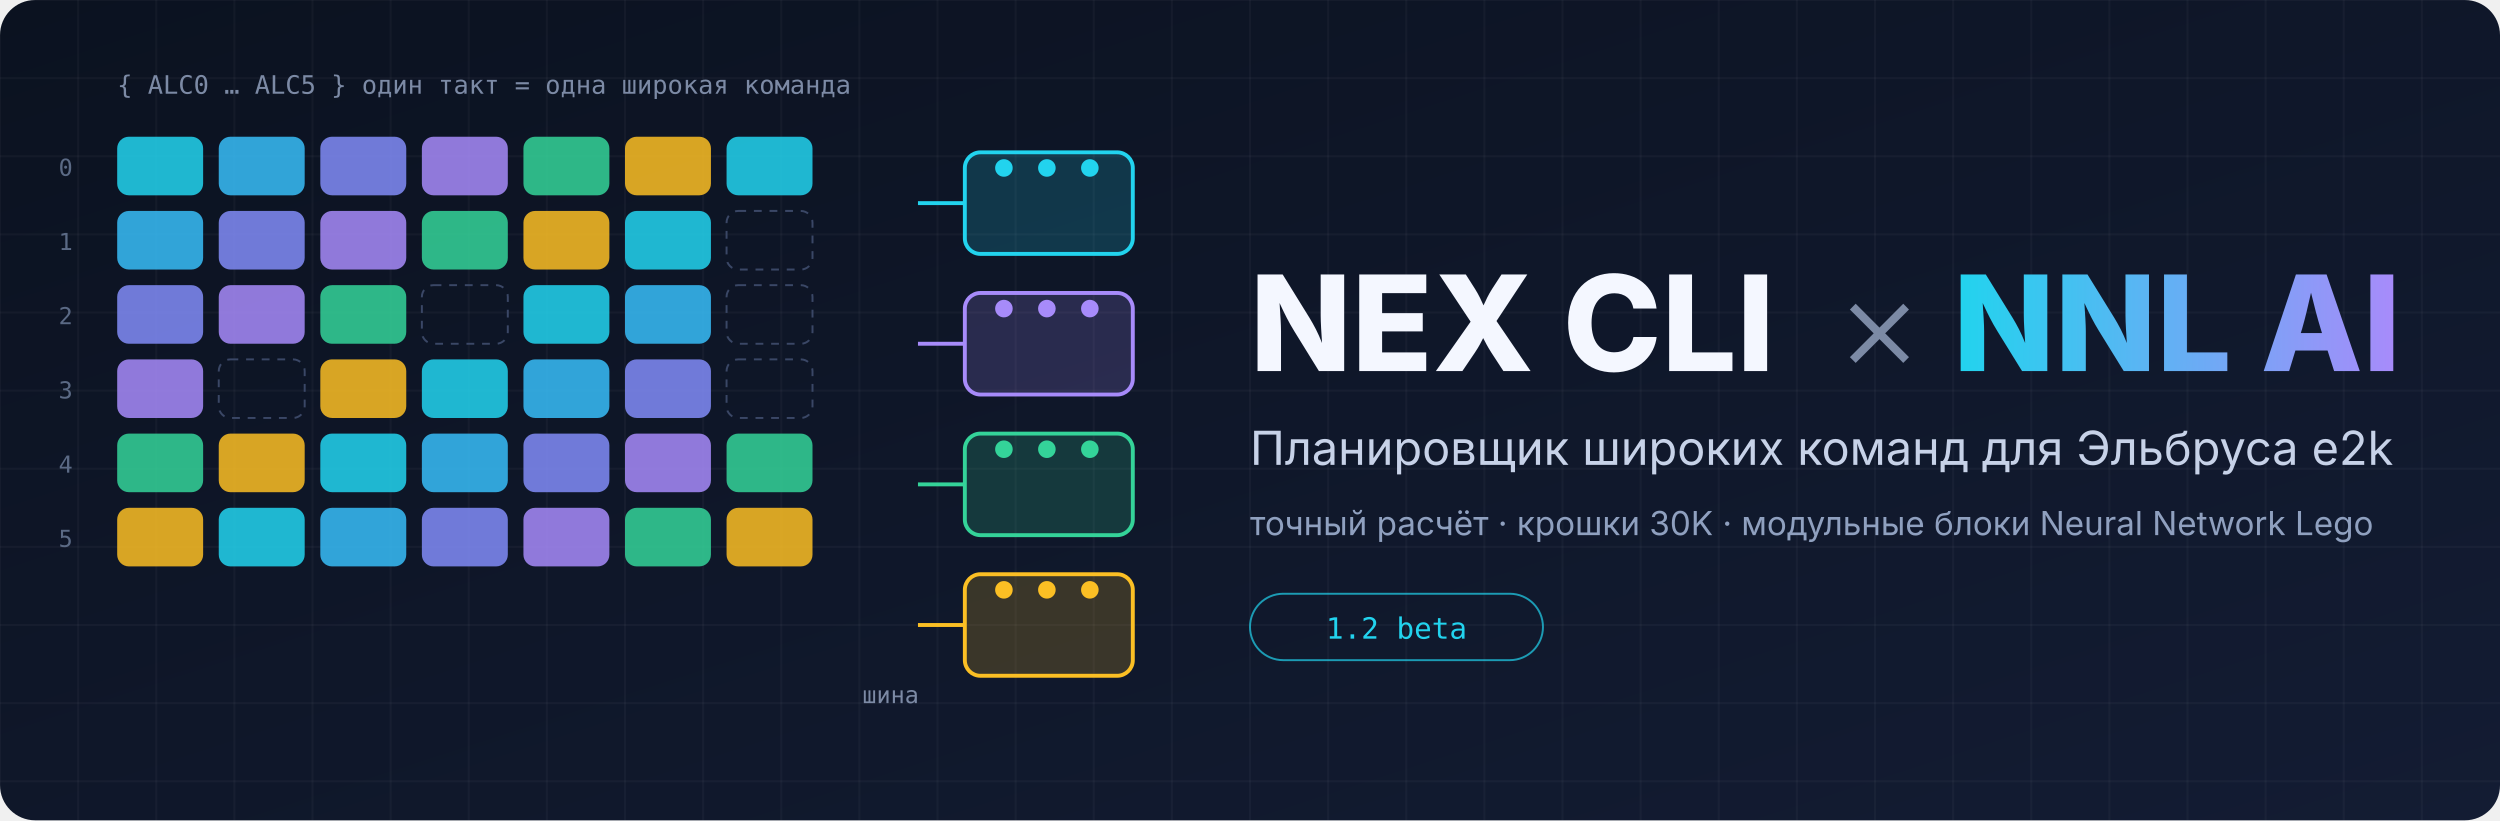
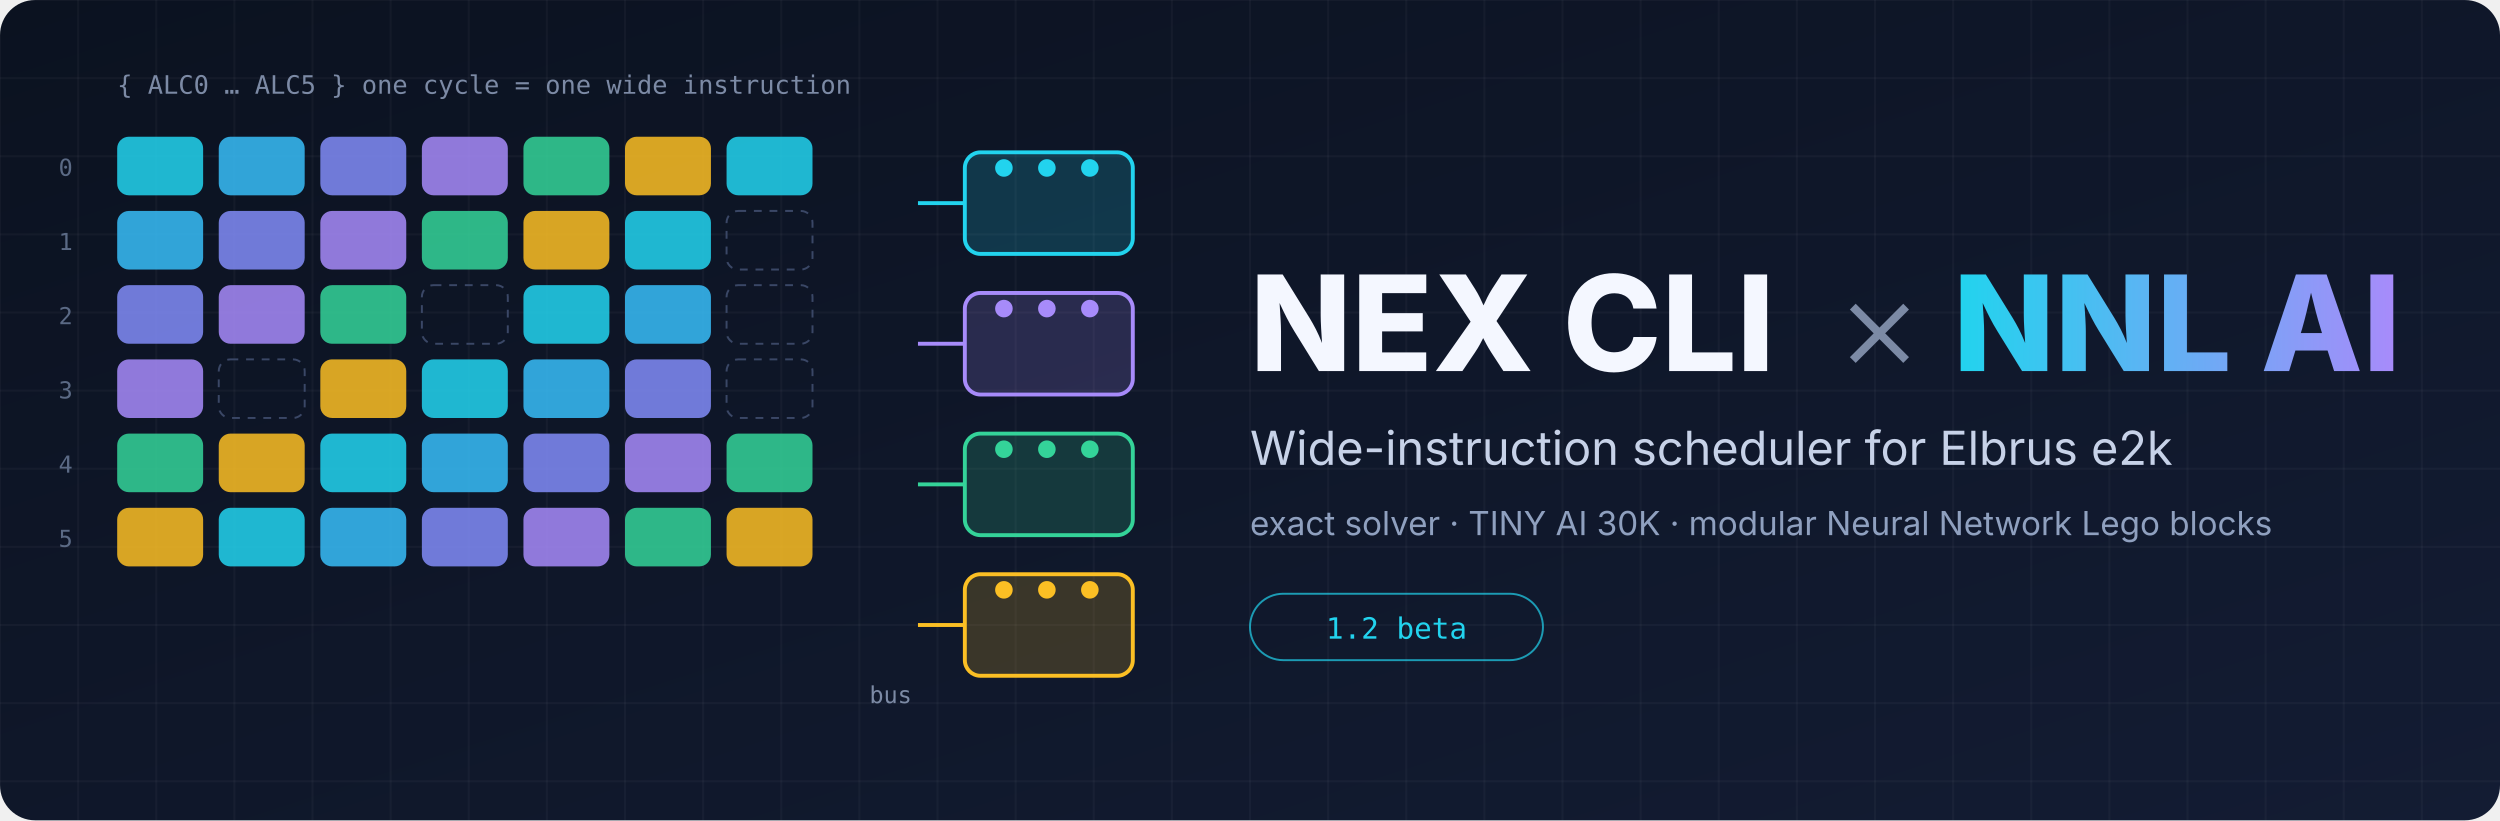
<svg xmlns="http://www.w3.org/2000/svg" viewBox="0 0 1280 420" width="1280" height="420" role="img" aria-label="NEX CLI x NNL AI">
  <defs>
    <linearGradient id="bg" x1="0" y1="0" x2="1" y2="1">
      <stop offset="0" stop-color="#0b1220" />
      <stop offset="1" stop-color="#131c33" />
    </linearGradient>
    <linearGradient id="ac" x1="0" y1="0" x2="1" y2="0">
      <stop offset="0" stop-color="#22d3ee" />
      <stop offset="1" stop-color="#a78bfa" />
    </linearGradient>
  </defs>
  <rect width="1280" height="420" rx="18" fill="url(#bg)" />
  <line x1="0" y1="0" x2="0" y2="420" stroke="#ffffff" stroke-opacity="0.035" />
  <line x1="40" y1="0" x2="40" y2="420" stroke="#ffffff" stroke-opacity="0.035" />
  <line x1="80" y1="0" x2="80" y2="420" stroke="#ffffff" stroke-opacity="0.035" />
  <line x1="120" y1="0" x2="120" y2="420" stroke="#ffffff" stroke-opacity="0.035" />
  <line x1="160" y1="0" x2="160" y2="420" stroke="#ffffff" stroke-opacity="0.035" />
  <line x1="200" y1="0" x2="200" y2="420" stroke="#ffffff" stroke-opacity="0.035" />
  <line x1="240" y1="0" x2="240" y2="420" stroke="#ffffff" stroke-opacity="0.035" />
  <line x1="280" y1="0" x2="280" y2="420" stroke="#ffffff" stroke-opacity="0.035" />
  <line x1="320" y1="0" x2="320" y2="420" stroke="#ffffff" stroke-opacity="0.035" />
  <line x1="360" y1="0" x2="360" y2="420" stroke="#ffffff" stroke-opacity="0.035" />
  <line x1="400" y1="0" x2="400" y2="420" stroke="#ffffff" stroke-opacity="0.035" />
  <line x1="440" y1="0" x2="440" y2="420" stroke="#ffffff" stroke-opacity="0.035" />
  <line x1="480" y1="0" x2="480" y2="420" stroke="#ffffff" stroke-opacity="0.035" />
  <line x1="520" y1="0" x2="520" y2="420" stroke="#ffffff" stroke-opacity="0.035" />
  <line x1="560" y1="0" x2="560" y2="420" stroke="#ffffff" stroke-opacity="0.035" />
  <line x1="600" y1="0" x2="600" y2="420" stroke="#ffffff" stroke-opacity="0.035" />
  <line x1="640" y1="0" x2="640" y2="420" stroke="#ffffff" stroke-opacity="0.035" />
  <line x1="680" y1="0" x2="680" y2="420" stroke="#ffffff" stroke-opacity="0.035" />
  <line x1="720" y1="0" x2="720" y2="420" stroke="#ffffff" stroke-opacity="0.035" />
  <line x1="760" y1="0" x2="760" y2="420" stroke="#ffffff" stroke-opacity="0.035" />
  <line x1="800" y1="0" x2="800" y2="420" stroke="#ffffff" stroke-opacity="0.035" />
  <line x1="840" y1="0" x2="840" y2="420" stroke="#ffffff" stroke-opacity="0.035" />
  <line x1="880" y1="0" x2="880" y2="420" stroke="#ffffff" stroke-opacity="0.035" />
  <line x1="920" y1="0" x2="920" y2="420" stroke="#ffffff" stroke-opacity="0.035" />
  <line x1="960" y1="0" x2="960" y2="420" stroke="#ffffff" stroke-opacity="0.035" />
  <line x1="1000" y1="0" x2="1000" y2="420" stroke="#ffffff" stroke-opacity="0.035" />
  <line x1="1040" y1="0" x2="1040" y2="420" stroke="#ffffff" stroke-opacity="0.035" />
  <line x1="1080" y1="0" x2="1080" y2="420" stroke="#ffffff" stroke-opacity="0.035" />
  <line x1="1120" y1="0" x2="1120" y2="420" stroke="#ffffff" stroke-opacity="0.035" />
  <line x1="1160" y1="0" x2="1160" y2="420" stroke="#ffffff" stroke-opacity="0.035" />
  <line x1="1200" y1="0" x2="1200" y2="420" stroke="#ffffff" stroke-opacity="0.035" />
  <line x1="1240" y1="0" x2="1240" y2="420" stroke="#ffffff" stroke-opacity="0.035" />
  <line x1="0" y1="0" x2="1280" y2="0" stroke="#ffffff" stroke-opacity="0.035" />
  <line x1="0" y1="40" x2="1280" y2="40" stroke="#ffffff" stroke-opacity="0.035" />
  <line x1="0" y1="80" x2="1280" y2="80" stroke="#ffffff" stroke-opacity="0.035" />
  <line x1="0" y1="120" x2="1280" y2="120" stroke="#ffffff" stroke-opacity="0.035" />
  <line x1="0" y1="160" x2="1280" y2="160" stroke="#ffffff" stroke-opacity="0.035" />
  <line x1="0" y1="200" x2="1280" y2="200" stroke="#ffffff" stroke-opacity="0.035" />
  <line x1="0" y1="240" x2="1280" y2="240" stroke="#ffffff" stroke-opacity="0.035" />
  <line x1="0" y1="280" x2="1280" y2="280" stroke="#ffffff" stroke-opacity="0.035" />
  <line x1="0" y1="320" x2="1280" y2="320" stroke="#ffffff" stroke-opacity="0.035" />
  <line x1="0" y1="360" x2="1280" y2="360" stroke="#ffffff" stroke-opacity="0.035" />
  <line x1="0" y1="400" x2="1280" y2="400" stroke="#ffffff" stroke-opacity="0.035" />
-   <text x="60" y="48" font-family="monospace" font-size="13" fill="#7c8aa5">{ ALC0 … ALC5 }  один такт = одна широкая команда</text>
+   <text x="60" y="48" font-family="monospace" font-size="13" fill="#7c8aa5">{ ALC0 … ALC5 }  one cycle = one wide instruction</text>
  <text x="30" y="90" font-family="monospace" font-size="12" fill="#5b6a85">0</text>
  <rect x="60" y="70" width="44" height="30" rx="6" fill="#22d3ee" fill-opacity="0.85" />
  <rect x="112" y="70" width="44" height="30" rx="6" fill="#38bdf8" fill-opacity="0.85" />
  <rect x="164" y="70" width="44" height="30" rx="6" fill="#818cf8" fill-opacity="0.85" />
  <rect x="216" y="70" width="44" height="30" rx="6" fill="#a78bfa" fill-opacity="0.85" />
  <rect x="268" y="70" width="44" height="30" rx="6" fill="#34d399" fill-opacity="0.85" />
  <rect x="320" y="70" width="44" height="30" rx="6" fill="#fbbf24" fill-opacity="0.85" />
  <rect x="372" y="70" width="44" height="30" rx="6" fill="#22d3ee" fill-opacity="0.85" />
  <text x="30" y="128" font-family="monospace" font-size="12" fill="#5b6a85">1</text>
  <rect x="60" y="108" width="44" height="30" rx="6" fill="#38bdf8" fill-opacity="0.85" />
  <rect x="112" y="108" width="44" height="30" rx="6" fill="#818cf8" fill-opacity="0.85" />
  <rect x="164" y="108" width="44" height="30" rx="6" fill="#a78bfa" fill-opacity="0.85" />
  <rect x="216" y="108" width="44" height="30" rx="6" fill="#34d399" fill-opacity="0.85" />
  <rect x="268" y="108" width="44" height="30" rx="6" fill="#fbbf24" fill-opacity="0.85" />
  <rect x="320" y="108" width="44" height="30" rx="6" fill="#22d3ee" fill-opacity="0.85" />
  <rect x="372" y="108" width="44" height="30" rx="6" fill="none" stroke="#3a4766" stroke-dasharray="4 4" />
  <text x="30" y="166" font-family="monospace" font-size="12" fill="#5b6a85">2</text>
  <rect x="60" y="146" width="44" height="30" rx="6" fill="#818cf8" fill-opacity="0.85" />
  <rect x="112" y="146" width="44" height="30" rx="6" fill="#a78bfa" fill-opacity="0.85" />
  <rect x="164" y="146" width="44" height="30" rx="6" fill="#34d399" fill-opacity="0.85" />
  <rect x="216" y="146" width="44" height="30" rx="6" fill="none" stroke="#3a4766" stroke-dasharray="4 4" />
  <rect x="268" y="146" width="44" height="30" rx="6" fill="#22d3ee" fill-opacity="0.85" />
  <rect x="320" y="146" width="44" height="30" rx="6" fill="#38bdf8" fill-opacity="0.85" />
  <rect x="372" y="146" width="44" height="30" rx="6" fill="none" stroke="#3a4766" stroke-dasharray="4 4" />
  <text x="30" y="204" font-family="monospace" font-size="12" fill="#5b6a85">3</text>
  <rect x="60" y="184" width="44" height="30" rx="6" fill="#a78bfa" fill-opacity="0.85" />
  <rect x="112" y="184" width="44" height="30" rx="6" fill="none" stroke="#3a4766" stroke-dasharray="4 4" />
  <rect x="164" y="184" width="44" height="30" rx="6" fill="#fbbf24" fill-opacity="0.85" />
  <rect x="216" y="184" width="44" height="30" rx="6" fill="#22d3ee" fill-opacity="0.85" />
  <rect x="268" y="184" width="44" height="30" rx="6" fill="#38bdf8" fill-opacity="0.85" />
  <rect x="320" y="184" width="44" height="30" rx="6" fill="#818cf8" fill-opacity="0.85" />
  <rect x="372" y="184" width="44" height="30" rx="6" fill="none" stroke="#3a4766" stroke-dasharray="4 4" />
  <text x="30" y="242" font-family="monospace" font-size="12" fill="#5b6a85">4</text>
  <rect x="60" y="222" width="44" height="30" rx="6" fill="#34d399" fill-opacity="0.85" />
  <rect x="112" y="222" width="44" height="30" rx="6" fill="#fbbf24" fill-opacity="0.85" />
  <rect x="164" y="222" width="44" height="30" rx="6" fill="#22d3ee" fill-opacity="0.85" />
  <rect x="216" y="222" width="44" height="30" rx="6" fill="#38bdf8" fill-opacity="0.85" />
  <rect x="268" y="222" width="44" height="30" rx="6" fill="#818cf8" fill-opacity="0.85" />
  <rect x="320" y="222" width="44" height="30" rx="6" fill="#a78bfa" fill-opacity="0.85" />
  <rect x="372" y="222" width="44" height="30" rx="6" fill="#34d399" fill-opacity="0.85" />
  <text x="30" y="280" font-family="monospace" font-size="12" fill="#5b6a85">5</text>
  <rect x="60" y="260" width="44" height="30" rx="6" fill="#fbbf24" fill-opacity="0.85" />
  <rect x="112" y="260" width="44" height="30" rx="6" fill="#22d3ee" fill-opacity="0.85" />
  <rect x="164" y="260" width="44" height="30" rx="6" fill="#38bdf8" fill-opacity="0.85" />
  <rect x="216" y="260" width="44" height="30" rx="6" fill="#818cf8" fill-opacity="0.85" />
  <rect x="268" y="260" width="44" height="30" rx="6" fill="#a78bfa" fill-opacity="0.85" />
  <rect x="320" y="260" width="44" height="30" rx="6" fill="#34d399" fill-opacity="0.85" />
  <rect x="372" y="260" width="44" height="30" rx="6" fill="#fbbf24" fill-opacity="0.85" />
  <line x1="470" y1="70" x2="470" y2="350" stroke="url(#ac)" stroke-width="3" stroke-opacity="0.7" />
-   <text x="456" y="360" font-family="monospace" font-size="12" fill="#7c8aa5" text-anchor="middle">шина</text>
+   <text x="456" y="360" font-family="monospace" font-size="12" fill="#7c8aa5" text-anchor="middle">bus</text>
  <rect x="494" y="78" width="86" height="52" rx="8" fill="#22d3ee" fill-opacity="0.18" stroke="#22d3ee" stroke-width="2" />
  <circle cx="514" cy="86" r="4.5" fill="#22d3ee" />
  <circle cx="536" cy="86" r="4.5" fill="#22d3ee" />
  <circle cx="558" cy="86" r="4.5" fill="#22d3ee" />
  <line x1="470" y1="104" x2="494" y2="104" stroke="#22d3ee" stroke-width="2" />
  <rect x="494" y="150" width="86" height="52" rx="8" fill="#a78bfa" fill-opacity="0.18" stroke="#a78bfa" stroke-width="2" />
  <circle cx="514" cy="158" r="4.5" fill="#a78bfa" />
  <circle cx="536" cy="158" r="4.5" fill="#a78bfa" />
  <circle cx="558" cy="158" r="4.5" fill="#a78bfa" />
  <line x1="470" y1="176" x2="494" y2="176" stroke="#a78bfa" stroke-width="2" />
  <rect x="494" y="222" width="86" height="52" rx="8" fill="#34d399" fill-opacity="0.18" stroke="#34d399" stroke-width="2" />
  <circle cx="514" cy="230" r="4.5" fill="#34d399" />
  <circle cx="536" cy="230" r="4.5" fill="#34d399" />
  <circle cx="558" cy="230" r="4.5" fill="#34d399" />
  <line x1="470" y1="248" x2="494" y2="248" stroke="#34d399" stroke-width="2" />
  <rect x="494" y="294" width="86" height="52" rx="8" fill="#fbbf24" fill-opacity="0.18" stroke="#fbbf24" stroke-width="2" />
  <circle cx="514" cy="302" r="4.5" fill="#fbbf24" />
  <circle cx="536" cy="302" r="4.5" fill="#fbbf24" />
  <circle cx="558" cy="302" r="4.5" fill="#fbbf24" />
  <line x1="470" y1="320" x2="494" y2="320" stroke="#fbbf24" stroke-width="2" />
  <text x="640" y="190" font-family="Inter,Segoe UI,Helvetica,Arial,sans-serif" font-size="68" font-weight="800" fill="#f4f7ff">NEX CLI</text>
  <text x="940" y="190" font-family="Inter,Segoe UI,Helvetica,Arial,sans-serif" font-size="68" font-weight="300" fill="#7c8aa5">×</text>
  <text x="1000" y="190" font-family="Inter,Segoe UI,Helvetica,Arial,sans-serif" font-size="68" font-weight="800" fill="url(#ac)">NNL AI</text>
-   <text x="640" y="238" font-family="Inter,Segoe UI,Helvetica,Arial,sans-serif" font-size="24" fill="#c7d2e8">Планировщик широких команд для Эльбруса e2k</text>
-   <text x="640" y="274" font-family="Inter,Segoe UI,Helvetica,Arial,sans-serif" font-size="17" fill="#8fa0bf">точный расчёт · крошки 30K · модульные блоки Neural Network Lego</text>
+   <text x="640" y="238" font-family="Inter,Segoe UI,Helvetica,Arial,sans-serif" font-size="24" fill="#c7d2e8">Wide-instruction scheduler for Elbrus e2k</text>
+   <text x="640" y="274" font-family="Inter,Segoe UI,Helvetica,Arial,sans-serif" font-size="17" fill="#8fa0bf">exact solver · TINY AI 30K · modular Neural Network Lego blocks</text>
  <rect x="640" y="304" width="150" height="34" rx="17" fill="none" stroke="#22d3ee" stroke-opacity="0.7" />
  <text x="715" y="327" font-family="monospace" font-size="15" fill="#22d3ee" text-anchor="middle">1.2 beta</text>
</svg>
